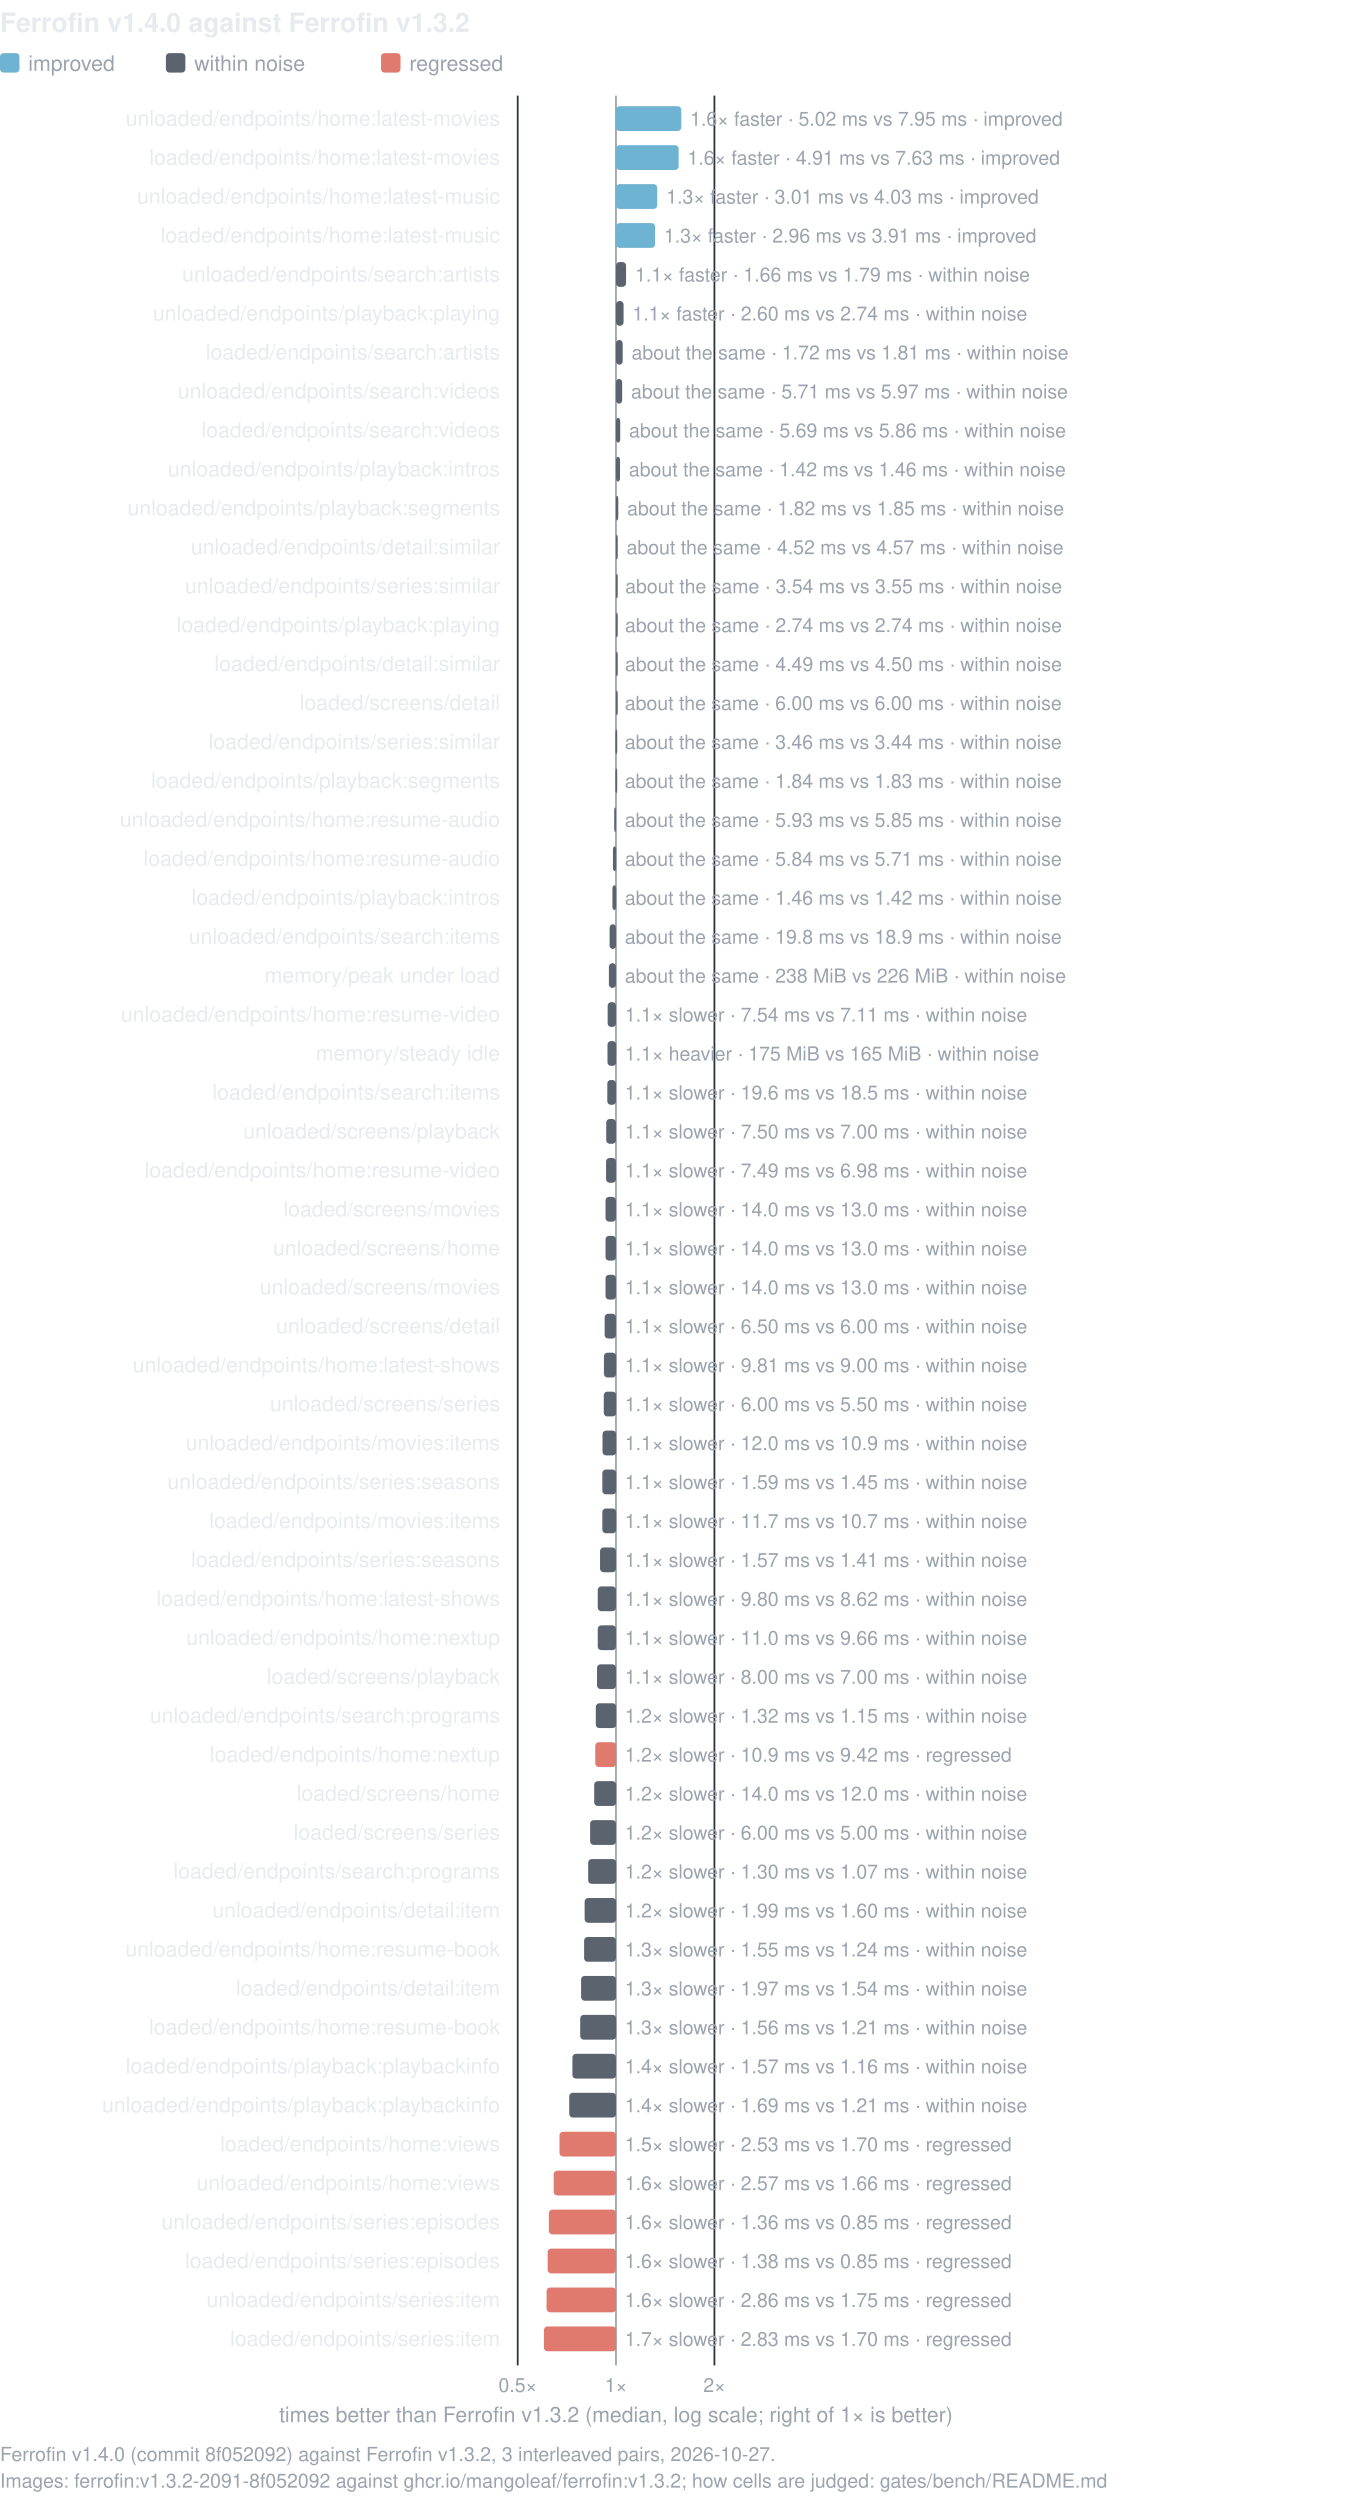
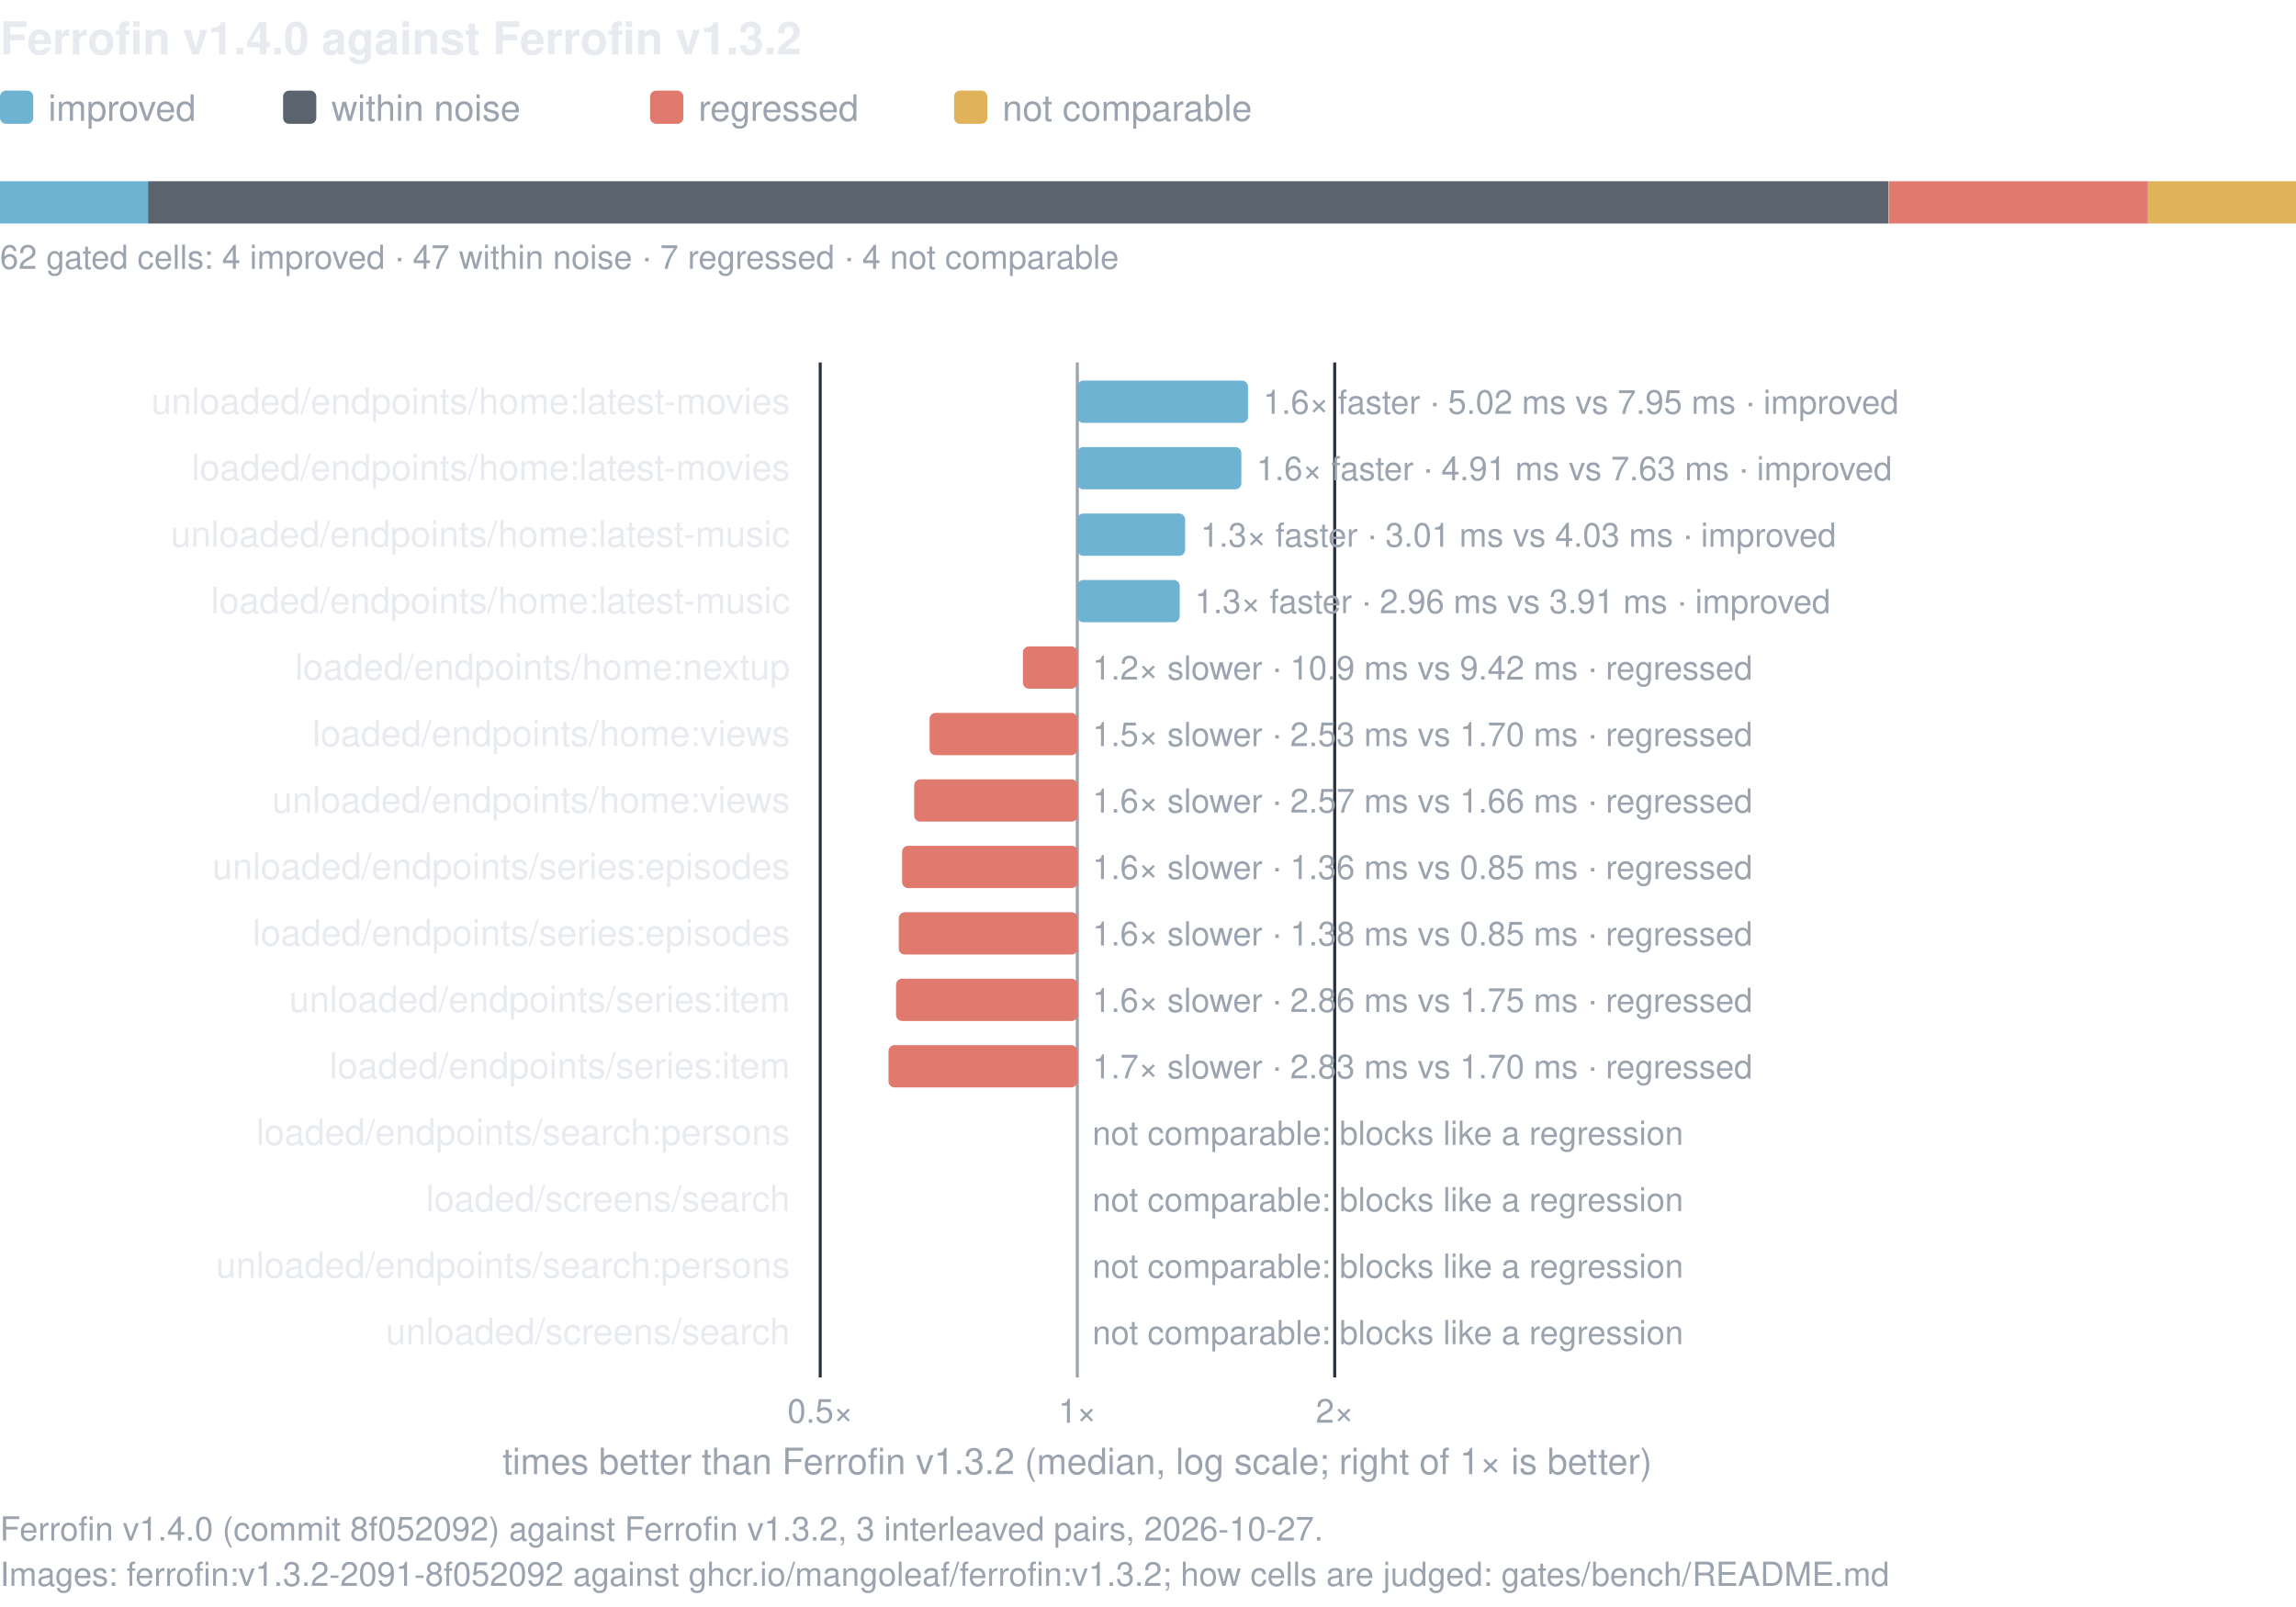
- <svg xmlns="http://www.w3.org/2000/svg" width="760" height="1412" viewBox="0 0 760 1412" font-family="system-ui,-apple-system,'Segoe UI',Helvetica,Arial,sans-serif" role="img">
+ <svg xmlns="http://www.w3.org/2000/svg" width="760" height="532" viewBox="0 0 760 532" font-family="system-ui,-apple-system,'Segoe UI',Helvetica,Arial,sans-serif" role="img">
  <text x="0.0" y="18.0" font-size="15" fill="#E7EAEE" text-anchor="start" font-weight="600">Ferrofin v1.4.0 against Ferrofin v1.3.2</text>
  <rect x="0.0" y="30" width="11" height="11" rx="2" fill="#6FB3D2" />
  <text x="16.0" y="40.0" font-size="12" fill="#9AA3AE" text-anchor="start">improved</text>
  <rect x="93.7" y="30" width="11" height="11" rx="2" fill="#5B636E" />
  <text x="109.7" y="40.0" font-size="12" fill="#9AA3AE" text-anchor="start">within noise</text>
  <rect x="215.2" y="30" width="11" height="11" rx="2" fill="#E07A6E" />
  <text x="231.2" y="40.0" font-size="12" fill="#9AA3AE" text-anchor="start">regressed</text>
-   <line x1="292.4" y1="54" x2="292.4" y2="1336.0" stroke="#2B323C" stroke-width="1" />
-   <text x="292.4" y="1351.0" font-size="11" fill="#9AA3AE" text-anchor="middle">0.5×</text>
-   <line x1="347.9" y1="54" x2="347.9" y2="1336.0" stroke="#9AA3AE" stroke-width="1" />
-   <text x="347.9" y="1351.0" font-size="11" fill="#9AA3AE" text-anchor="middle">1×</text>
-   <line x1="403.5" y1="54" x2="403.5" y2="1336.0" stroke="#2B323C" stroke-width="1" />
-   <text x="403.5" y="1351.0" font-size="11" fill="#9AA3AE" text-anchor="middle">2×</text>
-   <text x="347.9" y="1368.0" font-size="12" fill="#9AA3AE" text-anchor="middle">times better than Ferrofin v1.3.2 (median, log scale; right of 1× is better)</text>
-   <text x="282.4" y="71.0" font-size="12" fill="#E7EAEE" text-anchor="end">unloaded/endpoints/home:latest-movies</text>
-   <rect x="347.9" y="60.0" width="36.9" height="14" rx="2" fill="#6FB3D2" />
-   <text x="389.8" y="71.0" font-size="11" fill="#9AA3AE" text-anchor="start">1.6× faster  ·  5.02 ms vs 7.95 ms  ·  improved</text>
-   <text x="282.4" y="93.0" font-size="12" fill="#E7EAEE" text-anchor="end">loaded/endpoints/home:latest-movies</text>
-   <rect x="347.9" y="82.0" width="35.4" height="14" rx="2" fill="#6FB3D2" />
-   <text x="388.3" y="93.0" font-size="11" fill="#9AA3AE" text-anchor="start">1.6× faster  ·  4.91 ms vs 7.63 ms  ·  improved</text>
-   <text x="282.4" y="115.0" font-size="12" fill="#E7EAEE" text-anchor="end">unloaded/endpoints/home:latest-music</text>
-   <rect x="347.9" y="104.0" width="23.3" height="14" rx="2" fill="#6FB3D2" />
-   <text x="376.3" y="115.0" font-size="11" fill="#9AA3AE" text-anchor="start">1.3× faster  ·  3.01 ms vs 4.03 ms  ·  improved</text>
-   <text x="282.4" y="137.0" font-size="12" fill="#E7EAEE" text-anchor="end">loaded/endpoints/home:latest-music</text>
-   <rect x="347.9" y="126.0" width="22.1" height="14" rx="2" fill="#6FB3D2" />
-   <text x="375.0" y="137.0" font-size="11" fill="#9AA3AE" text-anchor="start">1.3× faster  ·  2.96 ms vs 3.91 ms  ·  improved</text>
-   <text x="282.4" y="159.0" font-size="12" fill="#E7EAEE" text-anchor="end">unloaded/endpoints/search:artists</text>
-   <rect x="347.9" y="148.0" width="5.7" height="14" rx="2" fill="#5B636E" />
-   <text x="358.7" y="159.0" font-size="11" fill="#9AA3AE" text-anchor="start">1.1× faster  ·  1.66 ms vs 1.79 ms  ·  within noise</text>
-   <text x="282.4" y="181.0" font-size="12" fill="#E7EAEE" text-anchor="end">unloaded/endpoints/playback:playing</text>
-   <rect x="347.9" y="170.0" width="4.3" height="14" rx="2" fill="#5B636E" />
-   <text x="357.2" y="181.0" font-size="11" fill="#9AA3AE" text-anchor="start">1.1× faster  ·  2.60 ms vs 2.74 ms  ·  within noise</text>
-   <text x="282.4" y="203.0" font-size="12" fill="#E7EAEE" text-anchor="end">loaded/endpoints/search:artists</text>
-   <rect x="347.9" y="192.0" width="3.8" height="14" rx="2" fill="#5B636E" />
-   <text x="356.7" y="203.0" font-size="11" fill="#9AA3AE" text-anchor="start">about the same  ·  1.72 ms vs 1.81 ms  ·  within noise</text>
-   <text x="282.4" y="225.0" font-size="12" fill="#E7EAEE" text-anchor="end">unloaded/endpoints/search:videos</text>
-   <rect x="347.9" y="214.0" width="3.5" height="14" rx="2" fill="#5B636E" />
-   <text x="356.4" y="225.0" font-size="11" fill="#9AA3AE" text-anchor="start">about the same  ·  5.71 ms vs 5.97 ms  ·  within noise</text>
-   <text x="282.4" y="247.0" font-size="12" fill="#E7EAEE" text-anchor="end">loaded/endpoints/search:videos</text>
-   <rect x="347.9" y="236.0" width="2.4" height="14" rx="2" fill="#5B636E" />
-   <text x="355.3" y="247.0" font-size="11" fill="#9AA3AE" text-anchor="start">about the same  ·  5.69 ms vs 5.86 ms  ·  within noise</text>
-   <text x="282.4" y="269.0" font-size="12" fill="#E7EAEE" text-anchor="end">unloaded/endpoints/playback:intros</text>
-   <rect x="347.9" y="258.0" width="2.3" height="14" rx="2" fill="#5B636E" />
-   <text x="355.2" y="269.0" font-size="11" fill="#9AA3AE" text-anchor="start">about the same  ·  1.42 ms vs 1.46 ms  ·  within noise</text>
-   <text x="282.4" y="291.0" font-size="12" fill="#E7EAEE" text-anchor="end">unloaded/endpoints/playback:segments</text>
-   <rect x="347.9" y="280.0" width="1.3" height="14" rx="2" fill="#5B636E" />
-   <text x="354.2" y="291.0" font-size="11" fill="#9AA3AE" text-anchor="start">about the same  ·  1.82 ms vs 1.85 ms  ·  within noise</text>
-   <text x="282.4" y="313.0" font-size="12" fill="#E7EAEE" text-anchor="end">unloaded/endpoints/detail:similar</text>
-   <rect x="347.9" y="302.0" width="1.0" height="14" rx="2" fill="#5B636E" />
-   <text x="353.9" y="313.0" font-size="11" fill="#9AA3AE" text-anchor="start">about the same  ·  4.52 ms vs 4.57 ms  ·  within noise</text>
-   <text x="282.4" y="335.0" font-size="12" fill="#E7EAEE" text-anchor="end">unloaded/endpoints/series:similar</text>
-   <rect x="347.9" y="324.0" width="1.0" height="14" rx="2" fill="#5B636E" />
-   <text x="353.1" y="335.0" font-size="11" fill="#9AA3AE" text-anchor="start">about the same  ·  3.54 ms vs 3.55 ms  ·  within noise</text>
-   <text x="282.4" y="357.0" font-size="12" fill="#E7EAEE" text-anchor="end">loaded/endpoints/playback:playing</text>
-   <rect x="347.9" y="346.0" width="1.0" height="14" rx="2" fill="#5B636E" />
-   <text x="353.0" y="357.0" font-size="11" fill="#9AA3AE" text-anchor="start">about the same  ·  2.74 ms vs 2.74 ms  ·  within noise</text>
-   <text x="282.4" y="379.0" font-size="12" fill="#E7EAEE" text-anchor="end">loaded/endpoints/detail:similar</text>
-   <rect x="347.9" y="368.0" width="1.0" height="14" rx="2" fill="#5B636E" />
-   <text x="353.0" y="379.0" font-size="11" fill="#9AA3AE" text-anchor="start">about the same  ·  4.49 ms vs 4.50 ms  ·  within noise</text>
-   <text x="282.4" y="401.0" font-size="12" fill="#E7EAEE" text-anchor="end">loaded/screens/detail</text>
-   <rect x="347.9" y="390.0" width="1.0" height="14" rx="2" fill="#5B636E" />
-   <text x="352.9" y="401.0" font-size="11" fill="#9AA3AE" text-anchor="start">about the same  ·  6.00 ms vs 6.00 ms  ·  within noise</text>
-   <text x="282.4" y="423.0" font-size="12" fill="#E7EAEE" text-anchor="end">loaded/endpoints/series:similar</text>
-   <rect x="347.6" y="412.0" width="1.0" height="14" rx="2" fill="#5B636E" />
-   <text x="352.9" y="423.0" font-size="11" fill="#9AA3AE" text-anchor="start">about the same  ·  3.46 ms vs 3.44 ms  ·  within noise</text>
-   <text x="282.4" y="445.0" font-size="12" fill="#E7EAEE" text-anchor="end">loaded/endpoints/playback:segments</text>
-   <rect x="347.6" y="434.0" width="1.0" height="14" rx="2" fill="#5B636E" />
-   <text x="352.9" y="445.0" font-size="11" fill="#9AA3AE" text-anchor="start">about the same  ·  1.84 ms vs 1.83 ms  ·  within noise</text>
-   <text x="282.4" y="467.0" font-size="12" fill="#E7EAEE" text-anchor="end">unloaded/endpoints/home:resume-audio</text>
-   <rect x="346.9" y="456.0" width="1.0" height="14" rx="2" fill="#5B636E" />
-   <text x="352.9" y="467.0" font-size="11" fill="#9AA3AE" text-anchor="start">about the same  ·  5.93 ms vs 5.85 ms  ·  within noise</text>
-   <text x="282.4" y="489.0" font-size="12" fill="#E7EAEE" text-anchor="end">loaded/endpoints/home:resume-audio</text>
-   <rect x="346.2" y="478.0" width="1.8" height="14" rx="2" fill="#5B636E" />
-   <text x="352.9" y="489.0" font-size="11" fill="#9AA3AE" text-anchor="start">about the same  ·  5.84 ms vs 5.71 ms  ·  within noise</text>
-   <text x="282.4" y="511.0" font-size="12" fill="#E7EAEE" text-anchor="end">loaded/endpoints/playback:intros</text>
-   <rect x="345.9" y="500.0" width="2.1" height="14" rx="2" fill="#5B636E" />
-   <text x="352.9" y="511.0" font-size="11" fill="#9AA3AE" text-anchor="start">about the same  ·  1.46 ms vs 1.42 ms  ·  within noise</text>
-   <text x="282.4" y="533.0" font-size="12" fill="#E7EAEE" text-anchor="end">unloaded/endpoints/search:items</text>
-   <rect x="344.3" y="522.0" width="3.6" height="14" rx="2" fill="#5B636E" />
-   <text x="352.9" y="533.0" font-size="11" fill="#9AA3AE" text-anchor="start">about the same  ·  19.8 ms vs 18.9 ms  ·  within noise</text>
-   <text x="282.4" y="555.0" font-size="12" fill="#E7EAEE" text-anchor="end">memory/peak under load</text>
-   <rect x="343.9" y="544.0" width="4.0" height="14" rx="2" fill="#5B636E" />
-   <text x="352.9" y="555.0" font-size="11" fill="#9AA3AE" text-anchor="start">about the same  ·  238 MiB vs 226 MiB  ·  within noise</text>
-   <text x="282.4" y="577.0" font-size="12" fill="#E7EAEE" text-anchor="end">unloaded/endpoints/home:resume-video</text>
-   <rect x="343.2" y="566.0" width="4.7" height="14" rx="2" fill="#5B636E" />
-   <text x="352.9" y="577.0" font-size="11" fill="#9AA3AE" text-anchor="start">1.1× slower  ·  7.54 ms vs 7.11 ms  ·  within noise</text>
-   <text x="282.4" y="599.0" font-size="12" fill="#E7EAEE" text-anchor="end">memory/steady idle</text>
-   <rect x="343.1" y="588.0" width="4.9" height="14" rx="2" fill="#5B636E" />
-   <text x="352.9" y="599.0" font-size="11" fill="#9AA3AE" text-anchor="start">1.1× heavier  ·  175 MiB vs 165 MiB  ·  within noise</text>
-   <text x="282.4" y="621.0" font-size="12" fill="#E7EAEE" text-anchor="end">loaded/endpoints/search:items</text>
-   <rect x="343.0" y="610.0" width="4.9" height="14" rx="2" fill="#5B636E" />
-   <text x="352.9" y="621.0" font-size="11" fill="#9AA3AE" text-anchor="start">1.1× slower  ·  19.6 ms vs 18.5 ms  ·  within noise</text>
-   <text x="282.4" y="643.0" font-size="12" fill="#E7EAEE" text-anchor="end">unloaded/screens/playback</text>
-   <rect x="342.4" y="632.0" width="5.5" height="14" rx="2" fill="#5B636E" />
-   <text x="352.9" y="643.0" font-size="11" fill="#9AA3AE" text-anchor="start">1.1× slower  ·  7.50 ms vs 7.00 ms  ·  within noise</text>
-   <text x="282.4" y="665.0" font-size="12" fill="#E7EAEE" text-anchor="end">loaded/endpoints/home:resume-video</text>
-   <rect x="342.3" y="654.0" width="5.6" height="14" rx="2" fill="#5B636E" />
-   <text x="352.9" y="665.0" font-size="11" fill="#9AA3AE" text-anchor="start">1.1× slower  ·  7.49 ms vs 6.98 ms  ·  within noise</text>
-   <text x="282.4" y="687.0" font-size="12" fill="#E7EAEE" text-anchor="end">loaded/screens/movies</text>
-   <rect x="342.0" y="676.0" width="5.9" height="14" rx="2" fill="#5B636E" />
-   <text x="352.9" y="687.0" font-size="11" fill="#9AA3AE" text-anchor="start">1.1× slower  ·  14.0 ms vs 13.0 ms  ·  within noise</text>
-   <text x="282.4" y="709.0" font-size="12" fill="#E7EAEE" text-anchor="end">unloaded/screens/home</text>
-   <rect x="342.0" y="698.0" width="5.9" height="14" rx="2" fill="#5B636E" />
-   <text x="352.9" y="709.0" font-size="11" fill="#9AA3AE" text-anchor="start">1.1× slower  ·  14.0 ms vs 13.0 ms  ·  within noise</text>
-   <text x="282.4" y="731.0" font-size="12" fill="#E7EAEE" text-anchor="end">unloaded/screens/movies</text>
-   <rect x="342.0" y="720.0" width="5.9" height="14" rx="2" fill="#5B636E" />
-   <text x="352.9" y="731.0" font-size="11" fill="#9AA3AE" text-anchor="start">1.1× slower  ·  14.0 ms vs 13.0 ms  ·  within noise</text>
-   <text x="282.4" y="753.0" font-size="12" fill="#E7EAEE" text-anchor="end">unloaded/screens/detail</text>
-   <rect x="341.5" y="742.0" width="6.4" height="14" rx="2" fill="#5B636E" />
-   <text x="352.9" y="753.0" font-size="11" fill="#9AA3AE" text-anchor="start">1.1× slower  ·  6.50 ms vs 6.00 ms  ·  within noise</text>
-   <text x="282.4" y="775.0" font-size="12" fill="#E7EAEE" text-anchor="end">unloaded/endpoints/home:latest-shows</text>
-   <rect x="341.1" y="764.0" width="6.9" height="14" rx="2" fill="#5B636E" />
-   <text x="352.9" y="775.0" font-size="11" fill="#9AA3AE" text-anchor="start">1.1× slower  ·  9.81 ms vs 9.00 ms  ·  within noise</text>
-   <text x="282.4" y="797.0" font-size="12" fill="#E7EAEE" text-anchor="end">unloaded/screens/series</text>
-   <rect x="341.0" y="786.0" width="7.0" height="14" rx="2" fill="#5B636E" />
-   <text x="352.9" y="797.0" font-size="11" fill="#9AA3AE" text-anchor="start">1.1× slower  ·  6.00 ms vs 5.50 ms  ·  within noise</text>
-   <text x="282.4" y="819.0" font-size="12" fill="#E7EAEE" text-anchor="end">unloaded/endpoints/movies:items</text>
-   <rect x="340.3" y="808.0" width="7.7" height="14" rx="2" fill="#5B636E" />
-   <text x="352.9" y="819.0" font-size="11" fill="#9AA3AE" text-anchor="start">1.1× slower  ·  12.0 ms vs 10.9 ms  ·  within noise</text>
-   <text x="282.4" y="841.0" font-size="12" fill="#E7EAEE" text-anchor="end">unloaded/endpoints/series:seasons</text>
-   <rect x="340.2" y="830.0" width="7.8" height="14" rx="2" fill="#5B636E" />
-   <text x="352.9" y="841.0" font-size="11" fill="#9AA3AE" text-anchor="start">1.1× slower  ·  1.59 ms vs 1.45 ms  ·  within noise</text>
-   <text x="282.4" y="863.0" font-size="12" fill="#E7EAEE" text-anchor="end">loaded/endpoints/movies:items</text>
-   <rect x="340.2" y="852.0" width="7.8" height="14" rx="2" fill="#5B636E" />
-   <text x="352.9" y="863.0" font-size="11" fill="#9AA3AE" text-anchor="start">1.1× slower  ·  11.7 ms vs 10.7 ms  ·  within noise</text>
-   <text x="282.4" y="885.0" font-size="12" fill="#E7EAEE" text-anchor="end">loaded/endpoints/series:seasons</text>
-   <rect x="338.9" y="874.0" width="9.0" height="14" rx="2" fill="#5B636E" />
-   <text x="352.9" y="885.0" font-size="11" fill="#9AA3AE" text-anchor="start">1.1× slower  ·  1.57 ms vs 1.41 ms  ·  within noise</text>
-   <text x="282.4" y="907.0" font-size="12" fill="#E7EAEE" text-anchor="end">loaded/endpoints/home:latest-shows</text>
-   <rect x="337.6" y="896.0" width="10.3" height="14" rx="2" fill="#5B636E" />
-   <text x="352.9" y="907.0" font-size="11" fill="#9AA3AE" text-anchor="start">1.1× slower  ·  9.80 ms vs 8.62 ms  ·  within noise</text>
-   <text x="282.4" y="929.0" font-size="12" fill="#E7EAEE" text-anchor="end">unloaded/endpoints/home:nextup</text>
-   <rect x="337.6" y="918.0" width="10.3" height="14" rx="2" fill="#5B636E" />
-   <text x="352.9" y="929.0" font-size="11" fill="#9AA3AE" text-anchor="start">1.1× slower  ·  11.0 ms vs 9.66 ms  ·  within noise</text>
-   <text x="282.4" y="951.0" font-size="12" fill="#E7EAEE" text-anchor="end">loaded/screens/playback</text>
-   <rect x="337.2" y="940.0" width="10.7" height="14" rx="2" fill="#5B636E" />
-   <text x="352.9" y="951.0" font-size="11" fill="#9AA3AE" text-anchor="start">1.1× slower  ·  8.00 ms vs 7.00 ms  ·  within noise</text>
-   <text x="282.4" y="973.0" font-size="12" fill="#E7EAEE" text-anchor="end">unloaded/endpoints/search:programs</text>
-   <rect x="336.5" y="962.0" width="11.5" height="14" rx="2" fill="#5B636E" />
-   <text x="352.9" y="973.0" font-size="11" fill="#9AA3AE" text-anchor="start">1.2× slower  ·  1.32 ms vs 1.15 ms  ·  within noise</text>
-   <text x="282.4" y="995.0" font-size="12" fill="#E7EAEE" text-anchor="end">loaded/endpoints/home:nextup</text>
-   <rect x="336.2" y="984.0" width="11.8" height="14" rx="2" fill="#E07A6E" />
-   <text x="352.9" y="995.0" font-size="11" fill="#9AA3AE" text-anchor="start">1.2× slower  ·  10.9 ms vs 9.42 ms  ·  regressed</text>
-   <text x="282.4" y="1017.0" font-size="12" fill="#E7EAEE" text-anchor="end">loaded/screens/home</text>
-   <rect x="335.6" y="1006.0" width="12.4" height="14" rx="2" fill="#5B636E" />
-   <text x="352.9" y="1017.0" font-size="11" fill="#9AA3AE" text-anchor="start">1.2× slower  ·  14.0 ms vs 12.0 ms  ·  within noise</text>
-   <text x="282.4" y="1039.0" font-size="12" fill="#E7EAEE" text-anchor="end">loaded/screens/series</text>
-   <rect x="333.3" y="1028.0" width="14.6" height="14" rx="2" fill="#5B636E" />
-   <text x="352.9" y="1039.0" font-size="11" fill="#9AA3AE" text-anchor="start">1.2× slower  ·  6.00 ms vs 5.00 ms  ·  within noise</text>
-   <text x="282.4" y="1061.0" font-size="12" fill="#E7EAEE" text-anchor="end">loaded/endpoints/search:programs</text>
-   <rect x="332.2" y="1050.0" width="15.8" height="14" rx="2" fill="#5B636E" />
-   <text x="352.9" y="1061.0" font-size="11" fill="#9AA3AE" text-anchor="start">1.2× slower  ·  1.30 ms vs 1.07 ms  ·  within noise</text>
-   <text x="282.4" y="1083.0" font-size="12" fill="#E7EAEE" text-anchor="end">unloaded/endpoints/detail:item</text>
-   <rect x="330.2" y="1072.0" width="17.8" height="14" rx="2" fill="#5B636E" />
-   <text x="352.9" y="1083.0" font-size="11" fill="#9AA3AE" text-anchor="start">1.2× slower  ·  1.99 ms vs 1.60 ms  ·  within noise</text>
-   <text x="282.4" y="1105.0" font-size="12" fill="#E7EAEE" text-anchor="end">unloaded/endpoints/home:resume-book</text>
-   <rect x="329.9" y="1094.0" width="18.0" height="14" rx="2" fill="#5B636E" />
-   <text x="352.9" y="1105.0" font-size="11" fill="#9AA3AE" text-anchor="start">1.3× slower  ·  1.55 ms vs 1.24 ms  ·  within noise</text>
-   <text x="282.4" y="1127.0" font-size="12" fill="#E7EAEE" text-anchor="end">loaded/endpoints/detail:item</text>
-   <rect x="328.2" y="1116.0" width="19.7" height="14" rx="2" fill="#5B636E" />
-   <text x="352.9" y="1127.0" font-size="11" fill="#9AA3AE" text-anchor="start">1.3× slower  ·  1.97 ms vs 1.54 ms  ·  within noise</text>
-   <text x="282.4" y="1149.0" font-size="12" fill="#E7EAEE" text-anchor="end">loaded/endpoints/home:resume-book</text>
-   <rect x="327.7" y="1138.0" width="20.3" height="14" rx="2" fill="#5B636E" />
-   <text x="352.9" y="1149.0" font-size="11" fill="#9AA3AE" text-anchor="start">1.3× slower  ·  1.56 ms vs 1.21 ms  ·  within noise</text>
-   <text x="282.4" y="1171.0" font-size="12" fill="#E7EAEE" text-anchor="end">loaded/endpoints/playback:playbackinfo</text>
-   <rect x="323.3" y="1160.0" width="24.6" height="14" rx="2" fill="#5B636E" />
-   <text x="352.9" y="1171.0" font-size="11" fill="#9AA3AE" text-anchor="start">1.4× slower  ·  1.57 ms vs 1.16 ms  ·  within noise</text>
-   <text x="282.4" y="1193.0" font-size="12" fill="#E7EAEE" text-anchor="end">unloaded/endpoints/playback:playbackinfo</text>
-   <rect x="321.5" y="1182.0" width="26.4" height="14" rx="2" fill="#5B636E" />
-   <text x="352.9" y="1193.0" font-size="11" fill="#9AA3AE" text-anchor="start">1.4× slower  ·  1.69 ms vs 1.21 ms  ·  within noise</text>
-   <text x="282.4" y="1215.0" font-size="12" fill="#E7EAEE" text-anchor="end">loaded/endpoints/home:views</text>
-   <rect x="316.0" y="1204.0" width="31.9" height="14" rx="2" fill="#E07A6E" />
-   <text x="352.9" y="1215.0" font-size="11" fill="#9AA3AE" text-anchor="start">1.5× slower  ·  2.53 ms vs 1.70 ms  ·  regressed</text>
-   <text x="282.4" y="1237.0" font-size="12" fill="#E7EAEE" text-anchor="end">unloaded/endpoints/home:views</text>
-   <rect x="312.7" y="1226.0" width="35.3" height="14" rx="2" fill="#E07A6E" />
-   <text x="352.9" y="1237.0" font-size="11" fill="#9AA3AE" text-anchor="start">1.6× slower  ·  2.57 ms vs 1.66 ms  ·  regressed</text>
-   <text x="282.4" y="1259.0" font-size="12" fill="#E7EAEE" text-anchor="end">unloaded/endpoints/series:episodes</text>
-   <rect x="310.0" y="1248.0" width="37.9" height="14" rx="2" fill="#E07A6E" />
-   <text x="352.9" y="1259.0" font-size="11" fill="#9AA3AE" text-anchor="start">1.6× slower  ·  1.36 ms vs 0.85 ms  ·  regressed</text>
-   <text x="282.4" y="1281.0" font-size="12" fill="#E7EAEE" text-anchor="end">loaded/endpoints/series:episodes</text>
-   <rect x="309.3" y="1270.0" width="38.6" height="14" rx="2" fill="#E07A6E" />
-   <text x="352.9" y="1281.0" font-size="11" fill="#9AA3AE" text-anchor="start">1.6× slower  ·  1.38 ms vs 0.85 ms  ·  regressed</text>
-   <text x="282.4" y="1303.0" font-size="12" fill="#E7EAEE" text-anchor="end">unloaded/endpoints/series:item</text>
-   <rect x="308.7" y="1292.0" width="39.2" height="14" rx="2" fill="#E07A6E" />
-   <text x="352.9" y="1303.0" font-size="11" fill="#9AA3AE" text-anchor="start">1.6× slower  ·  2.86 ms vs 1.75 ms  ·  regressed</text>
-   <text x="282.4" y="1325.0" font-size="12" fill="#E7EAEE" text-anchor="end">loaded/endpoints/series:item</text>
-   <rect x="307.2" y="1314.0" width="40.8" height="14" rx="2" fill="#E07A6E" />
-   <text x="352.9" y="1325.0" font-size="11" fill="#9AA3AE" text-anchor="start">1.7× slower  ·  2.83 ms vs 1.70 ms  ·  regressed</text>
-   <text x="0.0" y="1390.0" font-size="11" fill="#9AA3AE" text-anchor="start">Ferrofin v1.4.0 (commit 8f052092) against Ferrofin v1.3.2, 3 interleaved pairs, 2026-10-27.</text>
-   <text x="0.0" y="1405.0" font-size="11" fill="#9AA3AE" text-anchor="start">Images: ferrofin:v1.3.2-2091-8f052092 against ghcr.io/mangoleaf/ferrofin:v1.3.2; how cells are judged: gates/bench/README.md</text>
+   <rect x="315.8" y="30" width="11" height="11" rx="2" fill="#E0B25A" />
+   <text x="331.8" y="40.0" font-size="12" fill="#9AA3AE" text-anchor="start">not comparable</text>
+   <rect x="0.0" y="60" width="49.0" height="14" fill="#6FB3D2" />
+   <rect x="49.0" y="60" width="576.1" height="14" fill="#5B636E" />
+   <rect x="625.2" y="60" width="85.8" height="14" fill="#E07A6E" />
+   <rect x="711.0" y="60" width="49.0" height="14" fill="#E0B25A" />
+   <text x="0.0" y="89.0" font-size="11" fill="#9AA3AE" text-anchor="start">62 gated cells: 4 improved  ·  47 within noise  ·  7 regressed  ·  4 not comparable</text>
+   <line x1="271.5" y1="120" x2="271.5" y2="456.0" stroke="#2B323C" stroke-width="1" />
+   <text x="271.5" y="471.0" font-size="11" fill="#9AA3AE" text-anchor="middle">0.5×</text>
+   <line x1="356.6" y1="120" x2="356.6" y2="456.0" stroke="#9AA3AE" stroke-width="1" />
+   <text x="356.6" y="471.0" font-size="11" fill="#9AA3AE" text-anchor="middle">1×</text>
+   <line x1="441.8" y1="120" x2="441.8" y2="456.0" stroke="#2B323C" stroke-width="1" />
+   <text x="441.8" y="471.0" font-size="11" fill="#9AA3AE" text-anchor="middle">2×</text>
+   <text x="356.6" y="488.0" font-size="12" fill="#9AA3AE" text-anchor="middle">times better than Ferrofin v1.3.2 (median, log scale; right of 1× is better)</text>
+   <text x="261.5" y="137.0" font-size="12" fill="#E7EAEE" text-anchor="end">unloaded/endpoints/home:latest-movies</text>
+   <rect x="356.6" y="126.0" width="56.5" height="14" rx="2" fill="#6FB3D2" />
+   <text x="418.1" y="137.0" font-size="11" fill="#9AA3AE" text-anchor="start">1.6× faster  ·  5.02 ms vs 7.95 ms  ·  improved</text>
+   <text x="261.5" y="159.0" font-size="12" fill="#E7EAEE" text-anchor="end">loaded/endpoints/home:latest-movies</text>
+   <rect x="356.6" y="148.0" width="54.3" height="14" rx="2" fill="#6FB3D2" />
+   <text x="415.9" y="159.0" font-size="11" fill="#9AA3AE" text-anchor="start">1.6× faster  ·  4.91 ms vs 7.63 ms  ·  improved</text>
+   <text x="261.5" y="181.0" font-size="12" fill="#E7EAEE" text-anchor="end">unloaded/endpoints/home:latest-music</text>
+   <rect x="356.6" y="170.0" width="35.7" height="14" rx="2" fill="#6FB3D2" />
+   <text x="397.4" y="181.0" font-size="11" fill="#9AA3AE" text-anchor="start">1.3× faster  ·  3.01 ms vs 4.03 ms  ·  improved</text>
+   <text x="261.5" y="203.0" font-size="12" fill="#E7EAEE" text-anchor="end">loaded/endpoints/home:latest-music</text>
+   <rect x="356.6" y="192.0" width="33.9" height="14" rx="2" fill="#6FB3D2" />
+   <text x="395.5" y="203.0" font-size="11" fill="#9AA3AE" text-anchor="start">1.3× faster  ·  2.96 ms vs 3.91 ms  ·  improved</text>
+   <text x="261.5" y="225.0" font-size="12" fill="#E7EAEE" text-anchor="end">loaded/endpoints/home:nextup</text>
+   <rect x="338.6" y="214.0" width="18.0" height="14" rx="2" fill="#E07A6E" />
+   <text x="361.6" y="225.0" font-size="11" fill="#9AA3AE" text-anchor="start">1.2× slower  ·  10.9 ms vs 9.42 ms  ·  regressed</text>
+   <text x="261.5" y="247.0" font-size="12" fill="#E7EAEE" text-anchor="end">loaded/endpoints/home:views</text>
+   <rect x="307.7" y="236.0" width="48.9" height="14" rx="2" fill="#E07A6E" />
+   <text x="361.6" y="247.0" font-size="11" fill="#9AA3AE" text-anchor="start">1.5× slower  ·  2.53 ms vs 1.70 ms  ·  regressed</text>
+   <text x="261.5" y="269.0" font-size="12" fill="#E7EAEE" text-anchor="end">unloaded/endpoints/home:views</text>
+   <rect x="302.6" y="258.0" width="54.1" height="14" rx="2" fill="#E07A6E" />
+   <text x="361.6" y="269.0" font-size="11" fill="#9AA3AE" text-anchor="start">1.6× slower  ·  2.57 ms vs 1.66 ms  ·  regressed</text>
+   <text x="261.5" y="291.0" font-size="12" fill="#E7EAEE" text-anchor="end">unloaded/endpoints/series:episodes</text>
+   <rect x="298.6" y="280.0" width="58.1" height="14" rx="2" fill="#E07A6E" />
+   <text x="361.6" y="291.0" font-size="11" fill="#9AA3AE" text-anchor="start">1.6× slower  ·  1.36 ms vs 0.85 ms  ·  regressed</text>
+   <text x="261.5" y="313.0" font-size="12" fill="#E7EAEE" text-anchor="end">loaded/endpoints/series:episodes</text>
+   <rect x="297.5" y="302.0" width="59.2" height="14" rx="2" fill="#E07A6E" />
+   <text x="361.6" y="313.0" font-size="11" fill="#9AA3AE" text-anchor="start">1.6× slower  ·  1.38 ms vs 0.85 ms  ·  regressed</text>
+   <text x="261.5" y="335.0" font-size="12" fill="#E7EAEE" text-anchor="end">unloaded/endpoints/series:item</text>
+   <rect x="296.6" y="324.0" width="60.1" height="14" rx="2" fill="#E07A6E" />
+   <text x="361.6" y="335.0" font-size="11" fill="#9AA3AE" text-anchor="start">1.6× slower  ·  2.86 ms vs 1.75 ms  ·  regressed</text>
+   <text x="261.5" y="357.0" font-size="12" fill="#E7EAEE" text-anchor="end">loaded/endpoints/series:item</text>
+   <rect x="294.1" y="346.0" width="62.5" height="14" rx="2" fill="#E07A6E" />
+   <text x="361.6" y="357.0" font-size="11" fill="#9AA3AE" text-anchor="start">1.7× slower  ·  2.83 ms vs 1.70 ms  ·  regressed</text>
+   <text x="261.5" y="379.0" font-size="12" fill="#E7EAEE" text-anchor="end">loaded/endpoints/search:persons</text>
+   <text x="361.6" y="379.0" font-size="11" fill="#9AA3AE" text-anchor="start">not comparable: blocks like a regression</text>
+   <text x="261.5" y="401.0" font-size="12" fill="#E7EAEE" text-anchor="end">loaded/screens/search</text>
+   <text x="361.6" y="401.0" font-size="11" fill="#9AA3AE" text-anchor="start">not comparable: blocks like a regression</text>
+   <text x="261.5" y="423.0" font-size="12" fill="#E7EAEE" text-anchor="end">unloaded/endpoints/search:persons</text>
+   <text x="361.6" y="423.0" font-size="11" fill="#9AA3AE" text-anchor="start">not comparable: blocks like a regression</text>
+   <text x="261.5" y="445.0" font-size="12" fill="#E7EAEE" text-anchor="end">unloaded/screens/search</text>
+   <text x="361.6" y="445.0" font-size="11" fill="#9AA3AE" text-anchor="start">not comparable: blocks like a regression</text>
+   <text x="0.0" y="510.0" font-size="11" fill="#9AA3AE" text-anchor="start">Ferrofin v1.4.0 (commit 8f052092) against Ferrofin v1.3.2, 3 interleaved pairs, 2026-10-27.</text>
+   <text x="0.0" y="525.0" font-size="11" fill="#9AA3AE" text-anchor="start">Images: ferrofin:v1.3.2-2091-8f052092 against ghcr.io/mangoleaf/ferrofin:v1.3.2; how cells are judged: gates/bench/README.md</text>
</svg>
